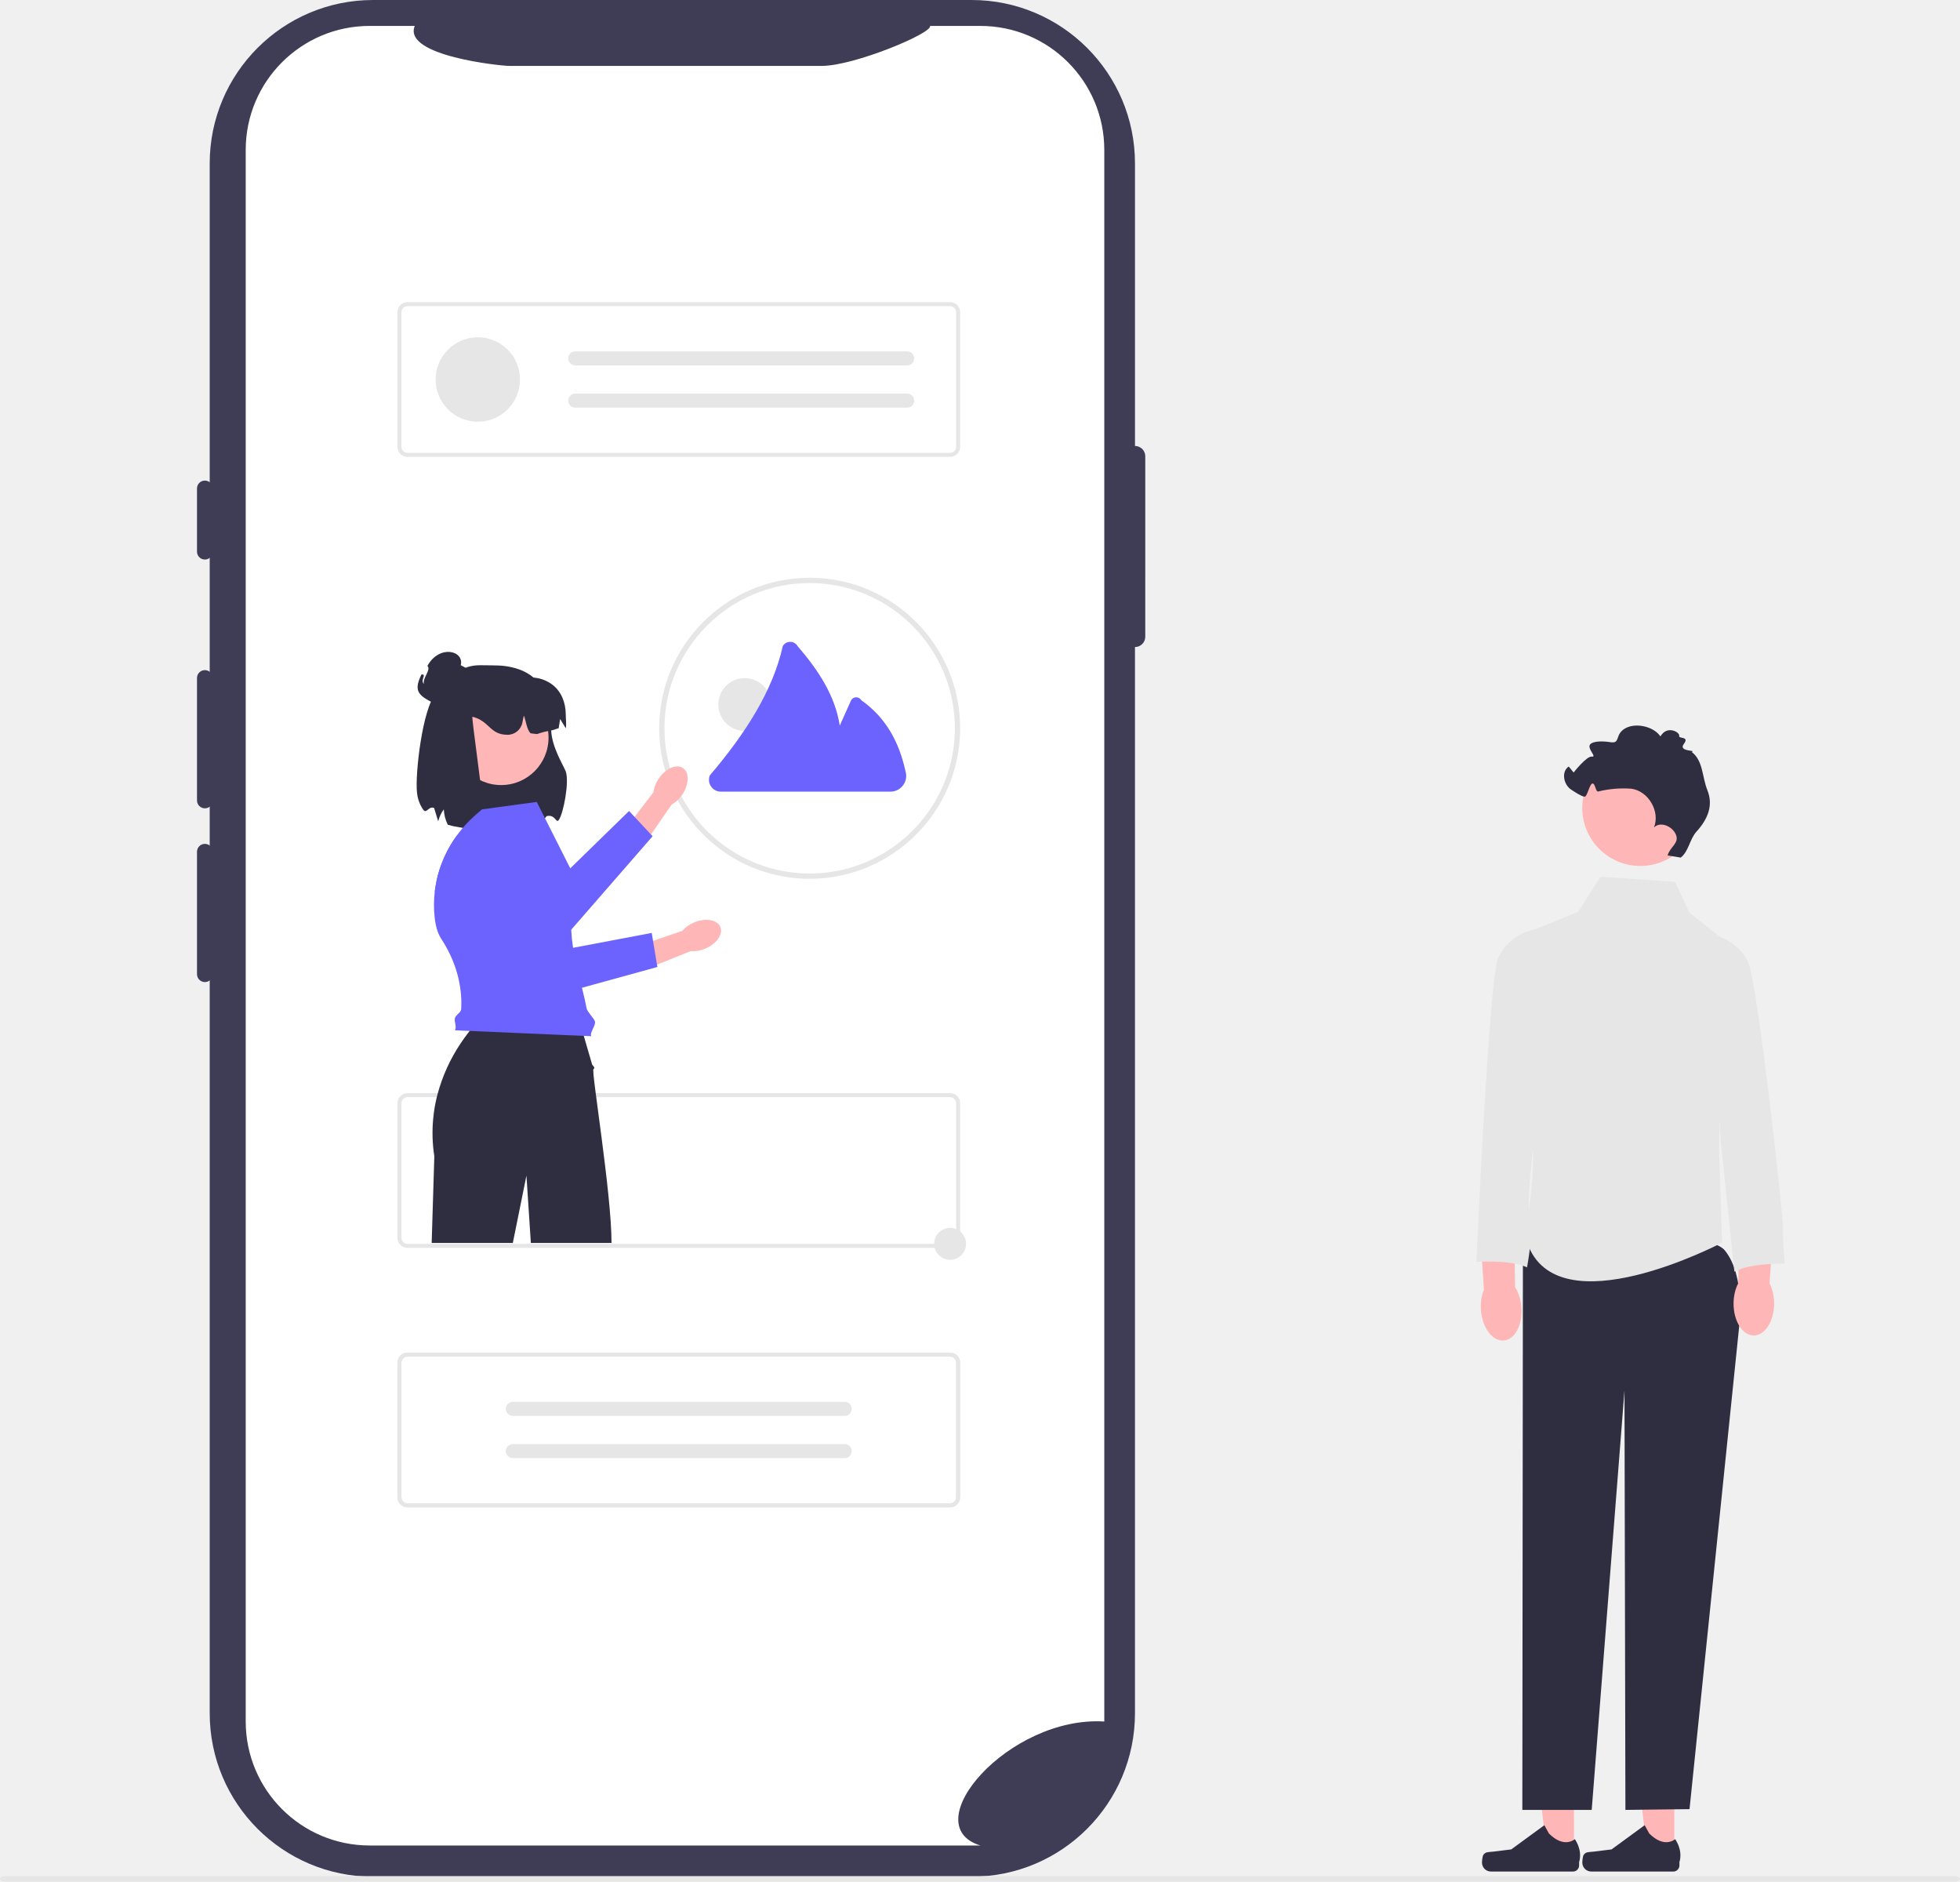
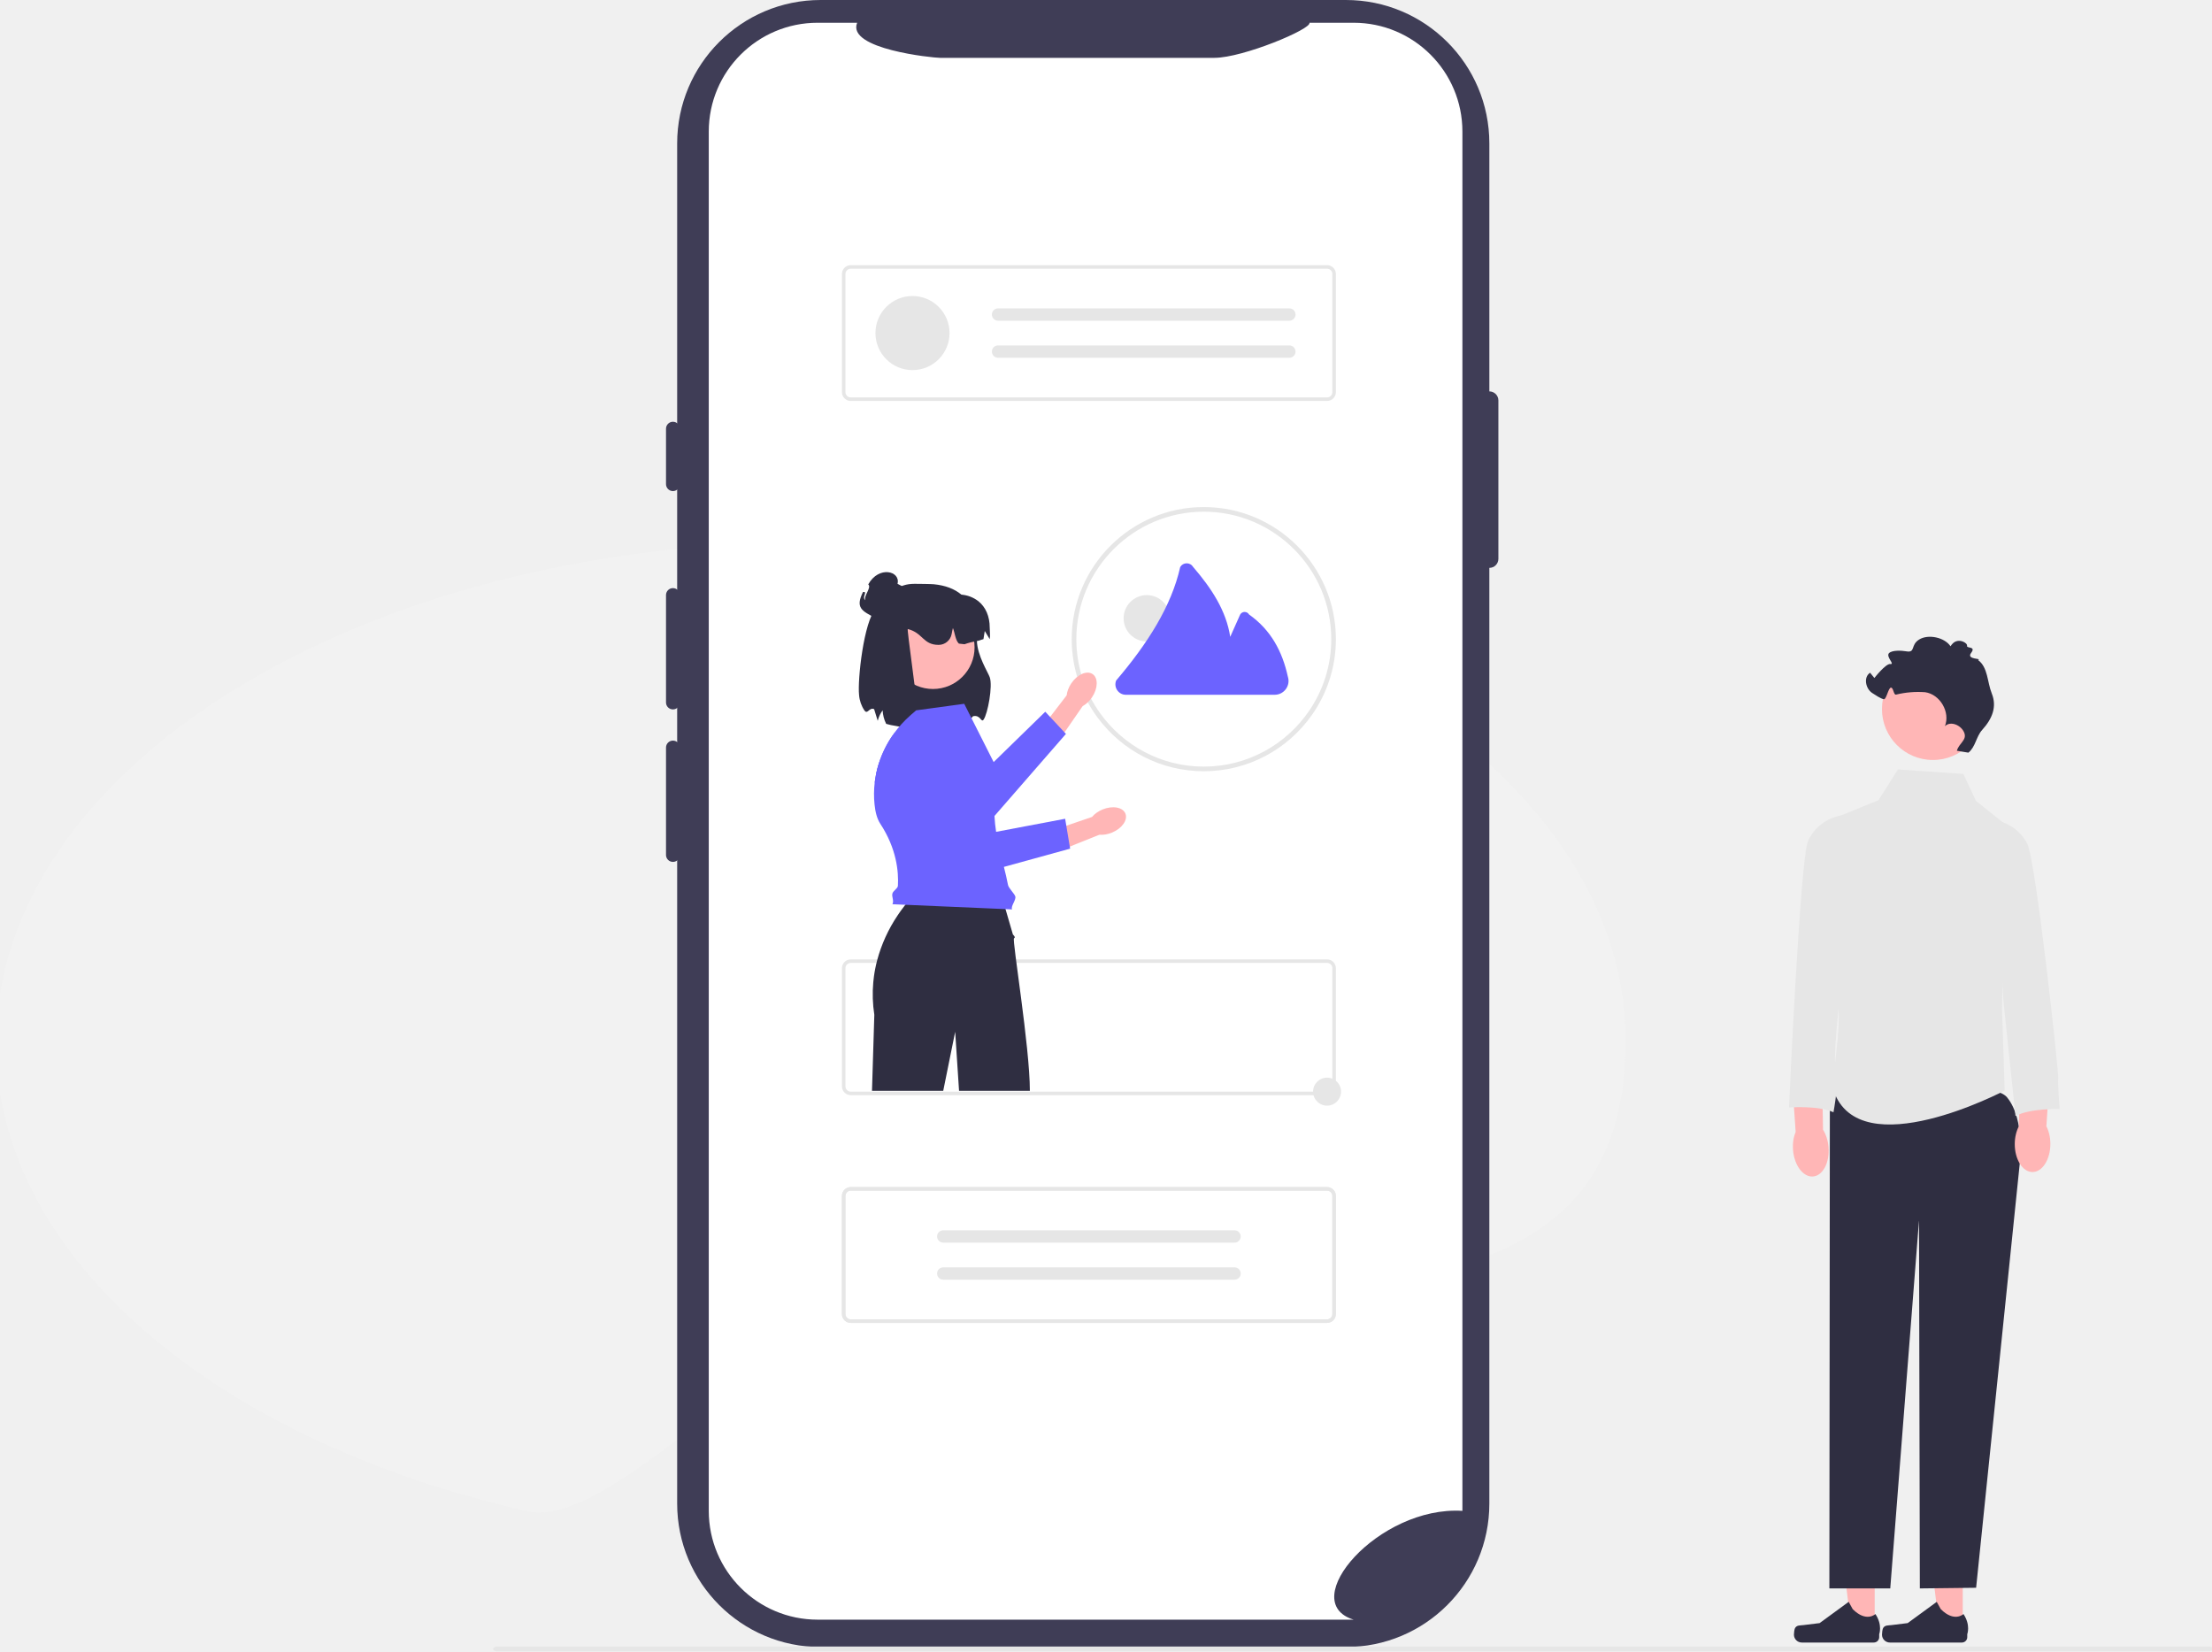
- <svg xmlns="http://www.w3.org/2000/svg" width="742.417" height="712.574" viewBox="0 0 742.417 712.574">
-   <g>
-     <polygon points="596.195 702.752 586.165 702.751 581.393 664.061 596.197 664.062 596.195 702.752" fill="#ffb6b6" />
-     <path d="M561.829,702.524h0c-.312,.526-.477,2.224-.477,2.835h0c0,1.88,1.524,3.404,3.404,3.404h31.064c1.283,0,2.323-1.04,2.323-2.323v-1.293s1.537-3.887-1.627-8.678c0,0-3.932,3.751-9.808-2.124l-1.733-3.139-12.542,9.173-6.952,.856c-1.521,.187-2.869-.029-3.652,1.289h-0Z" fill="#2f2e41" />
-   </g>
-   <g>
-     <polygon points="634.195 702.752 624.165 702.751 619.393 664.061 634.197 664.062 634.195 702.752" fill="#ffb6b6" />
-     <path d="M599.829,702.524h0c-.312,.526-.477,2.224-.477,2.835h0c0,1.88,1.524,3.404,3.404,3.404h31.064c1.283,0,2.323-1.04,2.323-2.323v-1.293s1.537-3.887-1.627-8.678c0,0-3.932,3.751-9.808-2.124l-1.733-3.139-12.542,9.173-6.952,.856c-1.521,.187-2.869-.029-3.652,1.289h-0Z" fill="#2f2e41" />
-   </g>
-   <path d="M576.862,470.555l-.222,214.858h26.277l12.411-158.882,.354,158.882,24.286-.284,18.8-182.77s2.531-19.083-5.444-28.836c-7.975-9.753-76.462-2.968-76.462-2.968v0Z" fill="#2f2e41" />
-   <path d="M576.278,495.013c.535,6.646-2.459,12.31-6.689,12.651-4.229,.341-8.092-4.771-8.627-11.418-.234-2.909,.208-5.63,1.134-7.799l-1.915-28.191,13.248-.617,.481,27.856c1.261,1.993,2.133,4.608,2.367,7.517Z" fill="#ffb6b6" />
-   <path id="b-676" d="M429.914,168.892h0V61.915C429.914,27.72,402.194,0,367.999,0H141.349c-34.195-.001-61.915,27.719-61.916,61.914V648.798c0,34.195,27.72,61.915,61.915,61.915h226.648c34.195,0,61.915-27.72,61.915-61.915V245.04h0c2.154,0,3.9-1.746,3.9-3.9l.003-68.348c0-2.154-1.746-3.9-3.9-3.9Z" fill="#3f3d56" />
-   <path id="c-677" d="M418.287,56.767V651.942c-36.184-2.223-72.007,39.266-46.942,46.952H140.045c-25.936,.004-46.965-21.016-46.973-46.952V56.767c.008-25.935,21.036-46.954,46.971-46.951h17.058c-4.645,11.424,32.846,15.14,35.72,15.144h118.459c12.332-.016,42.084-12.482,41.001-15.144h19.055c25.925,.004,46.942,21.017,46.951,46.942l0,.009h-0Z" fill="#fff" />
-   <path id="d-678" d="M359.881,472.576H154.344c-2.101-.002-3.804-1.705-3.806-3.806v-50.984c.003-2.101,1.705-3.803,3.806-3.806h205.537c2.101,.003,3.803,1.705,3.806,3.806v50.985c-.003,2.1-1.706,3.802-3.806,3.805Zm-205.537-57.074c-1.261,.001-2.283,1.023-2.284,2.284v50.985c.001,1.261,1.023,2.283,2.284,2.284h205.537c1.261-.001,2.283-1.023,2.284-2.284v-50.985c-.001-1.261-1.023-2.283-2.284-2.284H154.344Z" fill="#e6e6e6" />
-   <path id="e-679" d="M359.881,570.835H154.344c-2.101-.002-3.804-1.705-3.806-3.806v-50.984c.003-2.101,1.705-3.803,3.806-3.806h205.537c2.101,.003,3.803,1.705,3.806,3.806v50.985c-.003,2.101-1.705,3.803-3.806,3.806v-.001Zm-205.537-57.074c-1.261,.001-2.283,1.023-2.284,2.284v50.985c.001,1.261,1.023,2.283,2.284,2.284h205.537c1.261-.001,2.283-1.023,2.284-2.284v-50.985c-.001-1.261-1.023-2.283-2.284-2.284H154.344Z" fill="#e6e6e6" />
-   <path id="f-680" d="M740.479,712.574H1.938c-1.071,0-1.938-.468-1.938-1.045s.868-1.045,1.938-1.045H740.479c1.07,0,1.938,.468,1.938,1.045s-.867,1.045-1.938,1.045Z" fill="#e6e6e6" />
-   <path id="g-681" d="M165.238,262.39c.231-.257,.462-.5,.7-.749,5.8-6.1,8.849-9.716,15.928-9.716,1.313,0,7.104,.06,8.304,.179,4.971,.487,8.946,1.985,11.926,4.494,4.4,3.704,6.606,9.584,6.617,17.641,0,.446,.026,1.277,.067,2.38,.262,6.428,4.672,13.255,5.528,15.574,1.39,3.776-.856,15.871-2.656,18.338-1.046,1.441-1.257-2.171-4.472-1.494-.59,.128-3.059,4.9-3.726,4.992-3.447,.457-6.923,.663-10.4,.616-.456,0-.913,0-1.39-.01h-.005c-1.647-.01-3.406-.057-5.273-.128-4.957-.101-9.895-.653-14.753-1.647h-.005c-.641-.144-1.272-.308-1.888-.482l-.113-.031-.051-.1c-.879-1.789-1.38-3.739-1.472-5.73-.94,1.268-1.633,2.702-2.042,4.227l-.077,.293-1.556-5.042c-2.169-.933-2.77,2.486-4.169,.585-1.338-1.983-2.14-4.279-2.329-6.664-.701-6.477,1.962-31.566,7.307-37.526Z" fill="#2f2e41" />
-   <path id="h-682" d="M163.509,470.703h30.742l5.155-25.489,1.672,25.489h30.557c.015-18.891-7.773-65.432-6.841-65.823s-.475-1.631-.475-1.631l-4.984-17.114-.467-1.611h-35.584c-2.048,1.924-3.937,4.01-5.648,6.238-.58,.739-1.185,1.539-1.806,2.4-.431,.61-.877,1.252-1.323,1.924-3.965,5.903-6.929,12.419-8.772,19.287v.005c-.313,1.175-.59,2.377-.831,3.606v.005c-.215,1.093-.405,2.2-.554,3.334-.113,.826-.21,1.662-.282,2.508-.428,4.689-.278,9.413,.446,14.065l-1.005,32.807Z" fill="#2f2e41" />
-   <circle id="i" cx="189.828" cy="279.359" r="17.946" fill="#ffb6b6" />
-   <path id="j-683" d="M178.036,257.055h17.569c2.125-.495,4.315-.649,6.489-.457,2.671,.204,5.223,1.19,7.336,2.837,3.144,2.524,4.878,6.546,4.878,11.326-.009,1.528,.305,3.54,0,5.038l-2.136-3.521-.565,3.521c-1.621,.415-1.201,.497-2.829,.82-.39,.077-.785,.154-1.18,.226-2.134,.395-4.169,1.15-4.169,1.15l-2.423-.278c-1.514-1.392-1.768-4.831-2.577-6.722-.158,.552-.353,1.524-.543,2.577-.489,2.711-2.855,4.696-5.61,4.698l-.047-0c-6.74-.005-6.738-5.223-13.282-6.836-.431-.1,3.969,30.405,3.544,30.292l-13.479-8.665,1.74-28.721c.004-4.021,3.263-7.28,7.284-7.284l-0,0h-0Z" fill="#2f2e41" />
-   <path id="k-684" d="M159.618,255.463c-3.235,6.614-.882,8.1,5.732,11.336,6.614,3.235,14.985,6.995,18.22,.38,3.235-6.614-2.431-12.019-9.045-15.254,1.412-5.482-8.046-7.994-12.637,.256,1.577,1.318-2.054,4.9-1.273,6.801-1.612-1.301,1.182-3.793-.874-3.541-.041,.007-.079,.013-.123,.021l0,0Z" fill="#2f2e41" />
-   <path id="l-685" d="M359.881,570.835H154.344c-2.101-.002-3.804-1.705-3.806-3.806v-50.984c.003-2.101,1.705-3.803,3.806-3.806h205.537c2.101,.003,3.803,1.705,3.806,3.806v50.985c-.003,2.101-1.705,3.803-3.806,3.806v-.001Zm-205.537-57.074c-1.261,.001-2.283,1.023-2.284,2.284v50.985c.001,1.261,1.023,2.283,2.284,2.284h205.537c1.261-.001,2.283-1.023,2.284-2.284v-50.985c-.001-1.261-1.023-2.283-2.284-2.284H154.344Z" fill="#e6e6e6" />
-   <path id="m-686" d="M194.259,530.879c-1.472,0-2.664,1.193-2.664,2.664s1.193,2.664,2.664,2.664h125.605c1.471,.056,2.709-1.09,2.765-2.561,.056-1.471-1.09-2.709-2.561-2.765-.039-.001-.078-.002-.117-.002h-125.692v-.001h0Z" fill="#e6e6e6" />
-   <path id="n-687" d="M194.259,546.865c-1.472,0-2.664,1.193-2.664,2.664s1.193,2.664,2.664,2.664h125.605c1.471,.056,2.709-1.09,2.765-2.561,.056-1.471-1.09-2.709-2.561-2.765-.039-.001-.078-.002-.117-.002h-125.692v-.001h0Z" fill="#e6e6e6" />
-   <path id="o-688" d="M359.881,173.019H154.344c-2.101-.002-3.804-1.705-3.806-3.806v-50.984c.003-2.101,1.705-3.803,3.806-3.806h205.537c2.101,.003,3.803,1.705,3.806,3.806v50.985c-.003,2.101-1.705,3.803-3.806,3.806v-.001Zm-205.537-57.074c-1.261,.001-2.283,1.023-2.284,2.284v50.985c.001,1.261,1.023,2.283,2.284,2.284h205.537c1.261-.001,2.283-1.023,2.284-2.284v-50.985c-.001-1.261-1.023-2.283-2.284-2.284H154.344Z" fill="#e6e6e6" />
-   <path id="p-689" d="M217.908,133.063c-1.472,0-2.664,1.193-2.664,2.664s1.193,2.664,2.664,2.664h125.605c1.471,.056,2.709-1.09,2.765-2.561,.056-1.471-1.09-2.709-2.561-2.765-.039-.001-.078-.002-.117-.002h-125.692v-.001h0Z" fill="#e6e6e6" />
-   <path id="q-690" d="M217.908,149.049c-1.472,0-2.664,1.193-2.664,2.664s1.193,2.664,2.664,2.664h125.605c1.471,.056,2.709-1.09,2.765-2.561,.056-1.471-1.09-2.709-2.561-2.765-.039-.001-.078-.002-.117-.002h-125.692v-.001h0Z" fill="#e6e6e6" />
-   <circle id="r" cx="180.987" cy="143.72" r="15.986" fill="#e6e6e6" />
-   <path id="s-691" d="M634.448,333.951l-28.2-1.939-8.438,13.3-20.321,8.262v65.539c2.114,6.346,3.207,12.987,3.238,19.675-.078,13.057-3.433,28.438-2.272,31.807,11.36,32.943,73.837,0,73.837,0l-1.136-35.215,1.542-79.584-12.767-10.183-5.483-11.662Z" fill="#e6e6e6" />
-   <path id="t-692" d="M582.091,351.83l-.332,.056c-6.279,1.063-11.63,5.155-14.3,10.937-3.434,7.427-8.226,115.071-8.226,115.071,0,0,12.809-.972,19.184,2.075,0,0,2.878-15.853,1.154-18.61s1.505-30.328,1.505-30.328c7.009-18.326,4.243-48.487,1.015-79.201Z" fill="#e6e6e6" />
-   <path d="M672.011,493.695c-.024,6.668-3.483,12.061-7.726,12.046s-7.664-5.433-7.64-12.101c.01-2.919,.679-5.593,1.784-7.677l.455-28.252,13.253,.496-1.856,27.799c1.09,2.091,1.739,4.77,1.729,7.689h0Z" fill="#ffb6b6" />
-   <path id="u-693" d="M646.838,353.776l.335,.039c6.323,.746,11.871,4.562,14.829,10.2,3.8,7.244,13.713,99.464,13.396,101.147s.623,13.369,.623,13.369c0,0-12.842-.324-19.055,3.04l-5.126-48.743-5.002-79.052Z" fill="#e6e6e6" />
-   <g>
-     <path d="M77.61,181.995c-1.65,0-2.991,1.341-2.991,2.991v23.927c0,1.65,1.341,2.991,2.991,2.991s2.991-1.341,2.991-2.991v-23.927c0-1.65-1.341-2.991-2.991-2.991Z" fill="#3f3d56" />
-     <path d="M77.61,253.777c-1.65,0-2.991,1.341-2.991,2.991v46.359c0,1.65,1.341,2.991,2.991,2.991s2.991-1.341,2.991-2.991v-46.359c0-1.65-1.341-2.991-2.991-2.991Z" fill="#3f3d56" />
-     <path d="M77.61,319.576c-1.65,0-2.991,1.341-2.991,2.991v46.359c0,1.65,1.341,2.991,2.991,2.991s2.991-1.341,2.991-2.991v-46.359c0-1.65-1.341-2.991-2.991-2.991Z" fill="#3f3d56" />
-   </g>
-   <circle cx="282.09" cy="266.799" r="10" fill="#e6e6e6" />
-   <path d="M326.23,265.169c-.4-.69-1.12-1.11-1.92-1.11-.8,0-1.52,.42-1.92,1.11l-4.3,9.63c-1.705-11.215-8.039-20.928-15.98-30.12-.59-1.01-1.63-1.61-2.8-1.61-1.17,0-2.21,.6-2.8,1.61-3.756,16.812-14.049,33.033-27.637,48.956-1.184,2.951,.989,6.164,4.169,6.164h64.239c4.061,0,6.939-3.964,5.681-7.825-2.371-10.863-7.326-20.173-16.731-26.805Z" fill="#6c63ff" />
-   <path d="M306.69,218.799c-31.43,0-57,25.57-57,57,0,12.74,4.2,24.52,11.3,34.02,10.4,13.94,27.01,22.98,45.7,22.98,19.21,0,36.23-9.55,46.56-24.15,6.57-9.29,10.44-20.63,10.44-32.85,0-31.43-25.57-57-57-57v0Zm45.45,87.93c-9.91,14.52-26.59,24.07-45.45,24.07-18.35,0-34.62-9.03-44.61-22.87-6.54-9.04-10.39-20.15-10.39-32.13,0-30.33,24.67-55,55-55,30.32,0,55,24.67,55,55,0,11.46-3.52,22.11-9.55,30.93Z" fill="#e6e6e6" />
-   <g>
-     <path d="M249.497,294.886h0c2.611-3.883,6.73-5.684,9.201-4.023s2.358,6.156-.253,10.038c-1.143,1.7-2.575,3-4.031,3.786l-11.268,16.314-7.543-5.451,11.908-15.504c.178-1.645,.843-3.462,1.985-5.162h0l-0,0Z" fill="#ffb6b6" />
-     <path d="M247.2,316.68l-30.84,35.42-2.84,3.26-13.21-4.78-20.38-7.39h-.01l-15.24-5.52c.16-1.35,.38-2.69,.67-4.02,.31-1.46,.69-2.91,1.15-4.34,1.38-4.32,3.41-8.43,6.03-12.17,.98,.4,1.96,.88,2.95,1.43l22.72,9.84,12.64,5.47,5.17-5.04,22.27-21.72,2.08,2.23,.01,.01,6.21,6.66,.01,.01,.61,.65Z" fill="#6c63ff" />
-   </g>
-   <path d="M223.97,392.41l-51.64-2.23c.77-1.59-.4-3.24-.01-4.63,.35-1.21,2.31-2.18,2.37-3.31,.36-6.12-.57-16.08-7.59-26.77-1.45-2.22-2.16-5.12-2.49-8.35-.33-3.18-.3-6.34,.07-9.45,.16-1.35,.38-2.69,.67-4.02,.31-1.46,.69-2.91,1.15-4.34,1.38-4.32,3.41-8.43,6.03-12.17,.17-.26,.35-.51,.53-.76,.97-1.34,2.01-2.63,3.13-3.87,1.29-1.43,2.68-2.79,4.15-4.07l2.23-1.93,20.74-2.82,10.85,21.49,1.85,3.66,2,3.96c-1.15,5.39-1.66,10.18-1.74,14.55-.03,1.64,0,3.22,.09,4.75,.13,2.39,.37,4.66,.71,6.84,.82,5.35,2.13,10.21,3.36,15.13,.65,2.57,1.27,5.15,1.78,7.83,.24,1.26,2.77,3.74,3.13,4.88,.49,1.53-2.11,4.34-1.37,5.63Z" fill="#6c63ff" />
-   <g>
-     <path d="M262.963,349.306h0c4.322-1.793,8.75-1.018,9.891,1.733s-1.437,6.433-5.759,8.226c-1.892,.785-3.804,1.078-5.452,.928l-18.407,7.369-3.274-8.712,18.493-6.339c1.058-1.272,2.615-2.42,4.507-3.204h0l0-0Z" fill="#ffb6b6" />
-     <path d="M166.5,329.31c-.46,1.43-.84,2.88-1.15,4.34l34.2,46.17,20.88-5.75,28.58-7.87-.15-.89-1.5-9-.5-3.01-29.79,5.64-7.87,1.49-13.31-20.47h-.01l-7.69-11.83c-3.64-7.05-9.17-11.11-15.13-11.75l-6.56,12.93h-0Z" fill="#6c63ff" />
-   </g>
-   <circle cx="359.881" cy="471.055" r="6.04" fill="#e6e6e6" />
-   <circle id="v" cx="621.33" cy="305.945" r="21.995" fill="#ffb6b6" />
-   <path id="w-694" d="M636.636,324.772c3.059-2.394,3.356-6.957,5.966-9.834,4.364-4.809,6.415-9.984,4.129-15.682-2.022-5.04-1.592-11.236-5.948-14.48,2.139-.774-5.262,.001-2.979-3.03s-2.039-1.834-1.753-3.075-3.604-3.514-6.132-1.039c-.38,.372-.712,.79-.989,1.245-2.573-3.855-9.608-5.361-13.548-2.915-3.866,2.4-1.404,5.801-5.561,5.087-1.954-.336-6.172-.608-7.507,.858-1.254,1.584,2.704,4.813,.693,4.622-1.949-.368-6.94,6.026-6.94,6.026l-1.851-2.27c-2.941,1.917-1.975,6.918,.985,8.8,1.113,.708,3.687,2.473,4.981,2.633,1.047,.13,1.918-4.888,3-5,1.136-.118,1.147,3.281,2.236,3.014,4.104-1.006,8.342-1.356,12.556-1.037,6.437,.909,10.92,8.6,8.536,14.652,2.473-2.428,7.048-.413,8.329,2.807s-2.232,4.469-3.182,7.802" fill="#2f2e41" />
+ <svg xmlns="http://www.w3.org/2000/svg" width="430" height="321" viewBox="0 0 430 321" fill="none">
+   <path d="M316.016 202.132C316.155 255.799 262.915 252.475 175.441 252.702C155.997 252.753 119.817 297.662 102.601 293.775L102.596 293.775C101.962 293.634 101.333 293.487 100.704 293.336C100.525 293.298 100.345 293.256 100.171 293.211C99.183 292.98 98.201 292.74 97.223 292.493C95.21 291.987 93.219 291.454 91.253 290.902C90.234 290.613 89.219 290.321 88.215 290.019C78.895 287.242 70.086 283.916 61.898 280.111C57.775 278.198 53.805 276.158 50.014 274.011C46.873 272.231 43.854 270.377 40.967 268.447C40.057 267.844 39.168 267.234 38.29 266.617C37.931 266.369 37.582 266.121 37.238 265.872C34.747 264.094 32.366 262.257 30.091 260.368C29.356 259.758 28.631 259.141 27.916 258.518C23.064 254.287 18.75 249.803 15.031 245.109C4.957 232.374 -0.708 218.075 -0.747 202.955C-0.887 149.288 69.907 105.601 157.382 105.373C244.856 105.146 315.876 148.465 316.016 202.132Z" fill="#F2F2F2" />
+   <path d="M364.427 316.576L359.908 316.575L357.759 299.146L364.428 299.147L364.427 316.576Z" fill="#FFB6B6" />
+   <path d="M348.945 316.473C348.805 316.71 348.73 317.475 348.73 317.75C348.73 318.597 349.417 319.284 350.264 319.284H364.258C364.835 319.284 365.304 318.816 365.304 318.238V317.655C365.304 317.655 365.996 315.904 364.571 313.746C364.571 313.746 362.8 315.436 360.153 312.789L359.372 311.375L353.722 315.507L350.59 315.893C349.905 315.977 349.298 315.879 348.945 316.473Z" fill="#2F2E41" />
+   <path d="M381.545 316.575L377.026 316.575L374.877 299.146L381.546 299.146L381.545 316.575Z" fill="#FFB6B6" />
+   <path d="M366.064 316.473C365.923 316.71 365.849 317.475 365.849 317.75C365.849 318.597 366.535 319.284 367.382 319.284H381.376C381.954 319.284 382.422 318.815 382.422 318.238V317.655C382.422 317.655 383.114 315.904 381.689 313.746C381.689 313.746 379.918 315.436 377.271 312.789L376.49 311.375L370.84 315.507L367.709 315.892C367.023 315.977 366.416 315.879 366.064 316.473Z" fill="#2F2E41" />
+   <path d="M355.718 211.976L355.618 308.765H367.455L373.046 237.192L373.206 308.765L384.146 308.637L392.615 226.303C392.615 226.303 393.755 217.706 390.163 213.313C386.57 208.919 355.718 211.976 355.718 211.976Z" fill="#2F2E41" />
+   <path d="M355.455 222.993C355.696 225.987 354.347 228.539 352.441 228.692C350.536 228.846 348.796 226.543 348.555 223.549C348.449 222.238 348.649 221.012 349.066 220.035L348.203 207.336L354.171 207.058L354.388 219.607C354.956 220.504 355.349 221.683 355.455 222.993Z" fill="#FFB6B6" />
+   <path d="M289.521 76.082V27.891C289.521 12.487 277.034 3.82221e-09 261.63 3.82221e-09H159.529C144.125 -0 131.637 12.487 131.637 27.891V292.27C131.637 307.674 144.124 320.162 159.528 320.162H261.628C277.032 320.162 289.52 307.674 289.52 292.27V110.386C290.49 110.386 291.277 109.599 291.277 108.629L291.278 77.839C291.278 76.869 290.492 76.082 289.521 76.082Z" fill="#3F3D56" />
+   <path d="M284.283 25.572V293.687C267.983 292.685 251.845 311.375 263.137 314.837H158.941C147.257 314.839 137.784 305.37 137.78 293.687V25.572C137.784 13.889 147.257 4.42 158.94 4.422H166.624C164.531 9.568 181.42 11.242 182.715 11.244H236.079C241.634 11.237 255.036 5.621 254.549 4.422H263.133C274.811 4.424 284.279 13.89 284.283 25.568L284.283 25.572Z" fill="white" />
+   <path d="M257.972 212.886H165.382C164.436 212.885 163.668 212.118 163.667 211.171V188.204C163.669 187.258 164.436 186.491 165.382 186.49H257.972C258.919 186.491 259.686 187.258 259.687 188.204V211.172C259.685 212.118 258.918 212.885 257.972 212.886ZM165.382 187.175C164.814 187.176 164.354 187.636 164.353 188.204V211.172C164.354 211.74 164.814 212.2 165.382 212.201H257.972C258.54 212.2 259.001 211.74 259.001 211.172V188.204C259.001 187.636 258.54 187.176 257.972 187.175H165.382Z" fill="#E6E6E6" />
+   <path d="M257.972 257.15H165.382C164.436 257.149 163.668 256.382 163.667 255.435V232.468C163.669 231.521 164.436 230.755 165.382 230.753H257.972C258.919 230.755 259.686 231.521 259.687 232.468V255.436C259.686 256.382 258.919 257.149 257.972 257.15V257.15ZM165.382 231.439C164.814 231.439 164.354 231.9 164.353 232.468V255.436C164.354 256.004 164.814 256.464 165.382 256.464H257.972C258.54 256.464 259.001 256.004 259.001 255.436V232.468C259.001 231.9 258.54 231.439 257.972 231.439H165.382Z" fill="#E6E6E6" />
+   <path d="M429.424 321H96.726C96.244 321 95.853 320.789 95.853 320.529C95.853 320.269 96.244 320.059 96.726 320.059H429.424C429.906 320.059 430.297 320.269 430.297 320.529C430.297 320.789 429.906 321 429.424 321Z" fill="#E6E6E6" />
+   <path d="M170.29 118.201C170.394 118.086 170.498 117.976 170.605 117.864C173.218 115.116 174.591 113.487 177.78 113.487C178.372 113.487 180.98 113.514 181.521 113.568C183.76 113.787 185.551 114.462 186.893 115.592C188.875 117.261 189.869 119.91 189.874 123.539C189.874 123.74 189.886 124.114 189.904 124.611C190.022 127.507 192.009 130.582 192.395 131.627C193.021 133.328 192.009 138.777 191.198 139.888C190.727 140.537 190.632 138.91 189.184 139.215C188.918 139.272 187.806 141.422 187.505 141.464C185.952 141.67 184.386 141.762 182.82 141.741C182.615 141.741 182.409 141.741 182.194 141.737H182.192C181.45 141.732 180.657 141.711 179.816 141.679C177.583 141.633 175.359 141.385 173.17 140.937H173.168C172.879 140.872 172.595 140.798 172.318 140.72L172.267 140.706L172.244 140.661C171.848 139.855 171.622 138.976 171.581 138.08C171.157 138.651 170.845 139.297 170.661 139.984L170.626 140.116L169.925 137.845C168.948 137.425 168.677 138.965 168.047 138.108C167.444 137.215 167.083 136.18 166.998 135.106C166.682 132.188 167.882 120.886 170.29 118.201Z" fill="#2F2E41" />
+   <path d="M169.51 212.042H183.359L185.681 200.56L186.434 212.042H200.2C200.206 203.532 196.698 182.566 197.118 182.39C197.538 182.214 196.904 181.655 196.904 181.655L194.659 173.946L194.448 173.22H178.418C177.496 174.087 176.645 175.027 175.874 176.03C175.613 176.363 175.34 176.724 175.061 177.111C174.866 177.386 174.666 177.675 174.465 177.978C172.678 180.637 171.343 183.573 170.513 186.667V186.669C170.372 187.198 170.247 187.739 170.139 188.293V188.296C170.042 188.788 169.956 189.287 169.889 189.797C169.838 190.17 169.794 190.546 169.762 190.927C169.569 193.039 169.637 195.167 169.963 197.263L169.51 212.042Z" fill="#2F2E41" />
+   <path d="M181.367 133.93C185.831 133.93 189.451 130.31 189.451 125.846C189.451 121.381 185.831 117.761 181.367 117.761C176.902 117.761 173.282 121.381 173.282 125.846C173.282 130.31 176.902 133.93 181.367 133.93Z" fill="#FFB6B6" />
+   <path d="M176.055 115.798H183.969C184.926 115.575 185.913 115.506 186.892 115.592C188.095 115.684 189.245 116.128 190.197 116.87C191.613 118.007 192.394 119.819 192.394 121.972C192.39 122.661 192.532 123.567 192.394 124.242L191.432 122.656L191.178 124.242C190.448 124.429 190.637 124.466 189.903 124.611C189.727 124.646 189.55 124.681 189.372 124.713C188.41 124.891 187.494 125.231 187.494 125.231L186.402 125.106C185.72 124.479 185.606 122.93 185.241 122.078C185.17 122.326 185.082 122.764 184.996 123.239C184.776 124.46 183.71 125.354 182.469 125.355L182.448 125.355C179.412 125.353 179.413 123.002 176.465 122.275C176.271 122.23 178.253 135.972 178.061 135.921L171.989 132.018L172.773 119.079C172.775 117.268 174.243 115.8 176.055 115.798Z" fill="#2F2E41" />
+   <path d="M167.758 115.081C166.3 118.06 167.36 118.73 170.34 120.187C173.319 121.645 177.09 123.338 178.547 120.359C180.005 117.379 177.452 114.945 174.473 113.487C175.109 111.018 170.848 109.886 168.78 113.602C169.491 114.196 167.855 115.81 168.207 116.666C167.481 116.08 168.739 114.958 167.813 115.071C167.795 115.074 167.777 115.077 167.758 115.081Z" fill="#2F2E41" />
+   <path d="M257.972 257.15H165.382C164.436 257.149 163.668 256.382 163.667 255.435V232.468C163.669 231.521 164.436 230.755 165.382 230.753H257.972C258.919 230.755 259.686 231.521 259.687 232.468V255.436C259.686 256.382 258.919 257.149 257.972 257.15V257.15ZM165.382 231.439C164.814 231.439 164.354 231.9 164.353 232.468V255.436C164.354 256.004 164.814 256.464 165.382 256.464H257.972C258.54 256.464 259.001 256.004 259.001 255.436V232.468C259.001 231.9 258.54 231.439 257.972 231.439H165.382Z" fill="#E6E6E6" />
+   <path d="M183.363 239.15C182.7 239.15 182.163 239.688 182.163 240.35C182.163 241.013 182.7 241.551 183.363 241.551H239.945C240.608 241.576 241.166 241.06 241.191 240.397C241.216 239.735 240.7 239.177 240.037 239.151C240.02 239.151 240.002 239.15 239.985 239.151L183.363 239.15Z" fill="#E6E6E6" />
+   <path d="M183.363 246.352C182.7 246.352 182.163 246.889 182.163 247.552C182.163 248.215 182.7 248.752 183.363 248.752H239.945C240.608 248.778 241.166 248.261 241.191 247.598C241.216 246.936 240.7 246.378 240.037 246.353C240.02 246.352 240.002 246.352 239.985 246.352L183.363 246.352Z" fill="#E6E6E6" />
+   <path d="M257.972 77.942H165.382C164.436 77.941 163.668 77.173 163.667 76.227V53.26C163.669 52.313 164.436 51.546 165.382 51.545H257.972C258.919 51.546 259.686 52.313 259.687 53.26V76.227C259.686 77.174 258.919 77.941 257.972 77.942V77.942ZM165.382 52.231C164.814 52.231 164.354 52.692 164.353 53.26V76.227C164.354 76.796 164.814 77.256 165.382 77.256H257.972C258.54 77.256 259.001 76.796 259.001 76.227V53.26C259.001 52.692 258.54 52.231 257.972 52.231H165.382Z" fill="#E6E6E6" />
+   <path d="M194.016 59.942C193.353 59.942 192.816 60.48 192.816 61.143C192.816 61.806 193.353 62.343 194.016 62.343H250.599C251.261 62.368 251.819 61.852 251.844 61.189C251.87 60.527 251.353 59.969 250.691 59.944C250.673 59.943 250.655 59.943 250.638 59.943L194.016 59.942Z" fill="#E6E6E6" />
+   <path d="M194.016 67.143C193.353 67.143 192.816 67.681 192.816 68.344C192.816 69.007 193.353 69.544 194.016 69.544H250.599C251.261 69.569 251.819 69.053 251.844 68.39C251.87 67.728 251.353 67.17 250.691 67.145C250.673 67.144 250.655 67.144 250.638 67.144L194.016 67.143Z" fill="#E6E6E6" />
+   <path d="M177.384 71.944C181.361 71.944 184.585 68.72 184.585 64.743C184.585 60.766 181.361 57.541 177.384 57.541C173.407 57.541 170.183 60.766 170.183 64.743C170.183 68.72 173.407 71.944 177.384 71.944Z" fill="#E6E6E6" />
+   <path d="M381.659 150.438L368.955 149.565L365.154 155.556L356 159.278V188.802C356.952 191.66 357.445 194.652 357.459 197.665C357.424 203.547 355.912 210.476 356.435 211.993C361.553 226.834 389.697 211.993 389.697 211.993L389.185 196.13L389.88 160.279L384.129 155.692L381.659 150.438Z" fill="#E6E6E6" />
+   <path d="M358.073 158.492L357.924 158.517C355.095 158.996 352.685 160.84 351.482 163.444C349.935 166.79 347.776 215.281 347.776 215.281C347.776 215.281 353.547 214.844 356.418 216.216C356.418 216.216 357.715 209.075 356.938 207.833C356.162 206.591 357.616 194.171 357.616 194.171C360.774 185.915 359.528 172.328 358.073 158.492Z" fill="#E6E6E6" />
+   <path d="M398.58 222.4C398.57 225.403 397.011 227.833 395.1 227.826C393.188 227.819 391.648 225.379 391.658 222.375C391.663 221.06 391.964 219.855 392.462 218.917L392.667 206.19L398.637 206.413L397.801 218.936C398.292 219.878 398.585 221.085 398.58 222.4Z" fill="#FFB6B6" />
+   <path d="M387.24 159.369L387.391 159.386C390.239 159.723 392.739 161.442 394.071 163.981C395.783 167.245 400.249 208.788 400.106 209.546C399.963 210.304 400.387 215.568 400.387 215.568C400.387 215.568 394.601 215.423 391.803 216.938L389.494 194.98L387.24 159.369Z" fill="#E6E6E6" />
+   <path d="M130.815 81.985C130.072 81.985 129.468 82.59 129.468 83.333V94.111C129.468 94.854 130.072 95.459 130.815 95.459C131.558 95.459 132.162 94.854 132.162 94.111V83.333C132.162 82.59 131.558 81.985 130.815 81.985Z" fill="#3F3D56" />
+   <path d="M130.815 114.321C130.072 114.321 129.468 114.925 129.468 115.669V136.552C129.468 137.295 130.072 137.899 130.815 137.899C131.558 137.899 132.162 137.295 132.162 136.552V115.669C132.162 114.925 131.558 114.321 130.815 114.321Z" fill="#3F3D56" />
+   <path d="M130.815 143.963C130.072 143.963 129.468 144.567 129.468 145.31V166.194C129.468 166.937 130.072 167.541 130.815 167.541C131.558 167.541 132.162 166.937 132.162 166.194V145.31C132.162 144.567 131.558 143.963 130.815 143.963Z" fill="#3F3D56" />
+   <path d="M222.929 124.692C225.417 124.692 227.434 122.675 227.434 120.187C227.434 117.699 225.417 115.682 222.929 115.682C220.441 115.682 218.424 117.699 218.424 120.187C218.424 122.675 220.441 124.692 222.929 124.692Z" fill="#E6E6E6" />
+   <path d="M242.813 119.453C242.633 119.142 242.309 118.953 241.949 118.953C241.588 118.953 241.264 119.142 241.084 119.453L239.147 123.791C238.378 118.739 235.525 114.363 231.948 110.223C231.682 109.768 231.214 109.497 230.687 109.497C230.159 109.497 229.691 109.768 229.425 110.223C227.733 117.796 223.096 125.103 216.975 132.276C216.442 133.606 217.421 135.053 218.853 135.053H247.791C249.621 135.053 250.917 133.267 250.35 131.528C249.282 126.634 247.05 122.441 242.813 119.453Z" fill="#6C63FF" />
+   <path d="M234.011 98.564C219.853 98.564 208.334 110.083 208.334 124.242C208.334 129.981 210.226 135.287 213.424 139.567C218.109 145.847 225.592 149.919 234.011 149.919C242.665 149.919 250.332 145.617 254.986 139.04C257.945 134.855 259.689 129.747 259.689 124.242C259.689 110.083 248.17 98.564 234.011 98.564ZM254.486 138.175C250.021 144.716 242.507 149.018 234.011 149.018C225.745 149.018 218.416 144.95 213.915 138.716C210.969 134.643 209.235 129.638 209.235 124.242C209.235 110.579 220.348 99.465 234.011 99.465C247.67 99.465 258.788 110.579 258.788 124.242C258.788 129.404 257.202 134.202 254.486 138.175Z" fill="#E6E6E6" />
+   <path d="M208.247 132.84C209.423 131.091 211.279 130.28 212.392 131.028C213.505 131.776 213.454 133.801 212.278 135.55C211.763 136.316 211.118 136.902 210.462 137.256L205.386 144.605L201.988 142.15L207.353 135.165C207.433 134.424 207.732 133.606 208.247 132.84Z" fill="#FFB6B6" />
+   <path d="M207.212 142.658L193.319 158.614L192.04 160.082L186.089 157.929L176.908 154.6H176.903L170.038 152.113C170.11 151.505 170.209 150.902 170.34 150.303C170.48 149.645 170.651 148.992 170.858 148.347C171.48 146.401 172.394 144.55 173.574 142.865C174.016 143.045 174.457 143.262 174.903 143.509L185.138 147.942L190.832 150.406L193.161 148.136L203.193 138.351L204.13 139.356L204.135 139.36L206.932 142.361L206.937 142.365L207.212 142.658Z" fill="#6C63FF" />
+   <path d="M196.747 176.773L173.484 175.768C173.831 175.052 173.304 174.309 173.48 173.682C173.637 173.137 174.52 172.7 174.547 172.191C174.709 169.434 174.29 164.948 171.128 160.132C170.475 159.132 170.155 157.826 170.006 156.37C169.858 154.938 169.871 153.514 170.038 152.113C170.11 151.505 170.209 150.902 170.34 150.303C170.479 149.645 170.651 148.992 170.858 148.347C171.479 146.401 172.394 144.55 173.574 142.865C173.651 142.748 173.732 142.635 173.813 142.523C174.25 141.919 174.718 141.338 175.223 140.779C175.804 140.135 176.43 139.523 177.092 138.946L178.097 138.077L187.44 136.806L192.328 146.487L193.161 148.136L194.062 149.92C193.544 152.348 193.314 154.505 193.278 156.474C193.265 157.213 193.278 157.925 193.319 158.614C193.377 159.69 193.485 160.713 193.639 161.695C194.008 164.105 194.598 166.295 195.152 168.511C195.445 169.669 195.724 170.831 195.954 172.038C196.062 172.606 197.202 173.723 197.364 174.237C197.585 174.926 196.414 176.192 196.747 176.773Z" fill="#6C63FF" />
+   <path d="M214.313 157.355C216.26 156.548 218.255 156.897 218.769 158.136C219.283 159.375 218.121 161.034 216.174 161.842C215.322 162.195 214.461 162.327 213.719 162.26L205.427 165.579L203.952 161.655L212.282 158.799C212.759 158.226 213.461 157.709 214.313 157.355Z" fill="#FFB6B6" />
+   <path d="M170.858 148.348C170.651 148.992 170.48 149.645 170.34 150.303L185.747 171.101L195.153 168.511L208.027 164.966L207.96 164.565L207.284 160.51L207.059 159.155L193.639 161.695L190.094 162.366L184.098 153.145H184.093L180.629 147.816C178.99 144.64 176.498 142.811 173.814 142.523L170.858 148.348Z" fill="#6C63FF" />
+   <path d="M257.972 214.922C259.475 214.922 260.693 213.703 260.693 212.201C260.693 210.698 259.475 209.48 257.972 209.48C256.469 209.48 255.251 210.698 255.251 212.201C255.251 213.703 256.469 214.922 257.972 214.922Z" fill="#E6E6E6" />
+   <path d="M375.75 147.73C381.222 147.73 385.658 143.294 385.658 137.822C385.658 132.35 381.222 127.914 375.75 127.914C370.278 127.914 365.842 132.35 365.842 137.822C365.842 143.294 370.278 147.73 375.75 147.73Z" fill="#FFB6B6" />
+   <path d="M382.644 146.303C384.022 145.224 384.156 143.169 385.332 141.873C387.298 139.707 388.222 137.375 387.192 134.809C386.281 132.538 386.475 129.747 384.513 128.286C385.476 127.937 382.142 128.286 383.171 126.921C384.199 125.555 382.252 126.094 382.381 125.535C382.51 124.976 380.757 123.952 379.619 125.067C379.447 125.235 379.298 125.423 379.173 125.628C378.014 123.892 374.845 123.213 373.07 124.315C371.328 125.396 372.437 126.928 370.565 126.607C369.685 126.455 367.785 126.333 367.183 126.993C366.618 127.707 368.401 129.162 367.495 129.076C366.617 128.91 364.369 131.79 364.369 131.79L363.535 130.768C362.21 131.631 362.645 133.884 363.979 134.732C364.48 135.051 365.64 135.846 366.223 135.918C366.694 135.977 367.087 133.716 367.574 133.666C368.086 133.613 368.091 135.144 368.581 135.023C370.43 134.57 372.339 134.413 374.238 134.556C377.137 134.966 379.157 138.43 378.083 141.157C379.197 140.063 381.258 140.971 381.835 142.421C382.412 143.872 380.829 144.434 380.401 145.936" fill="#2F2E41" />
</svg>
